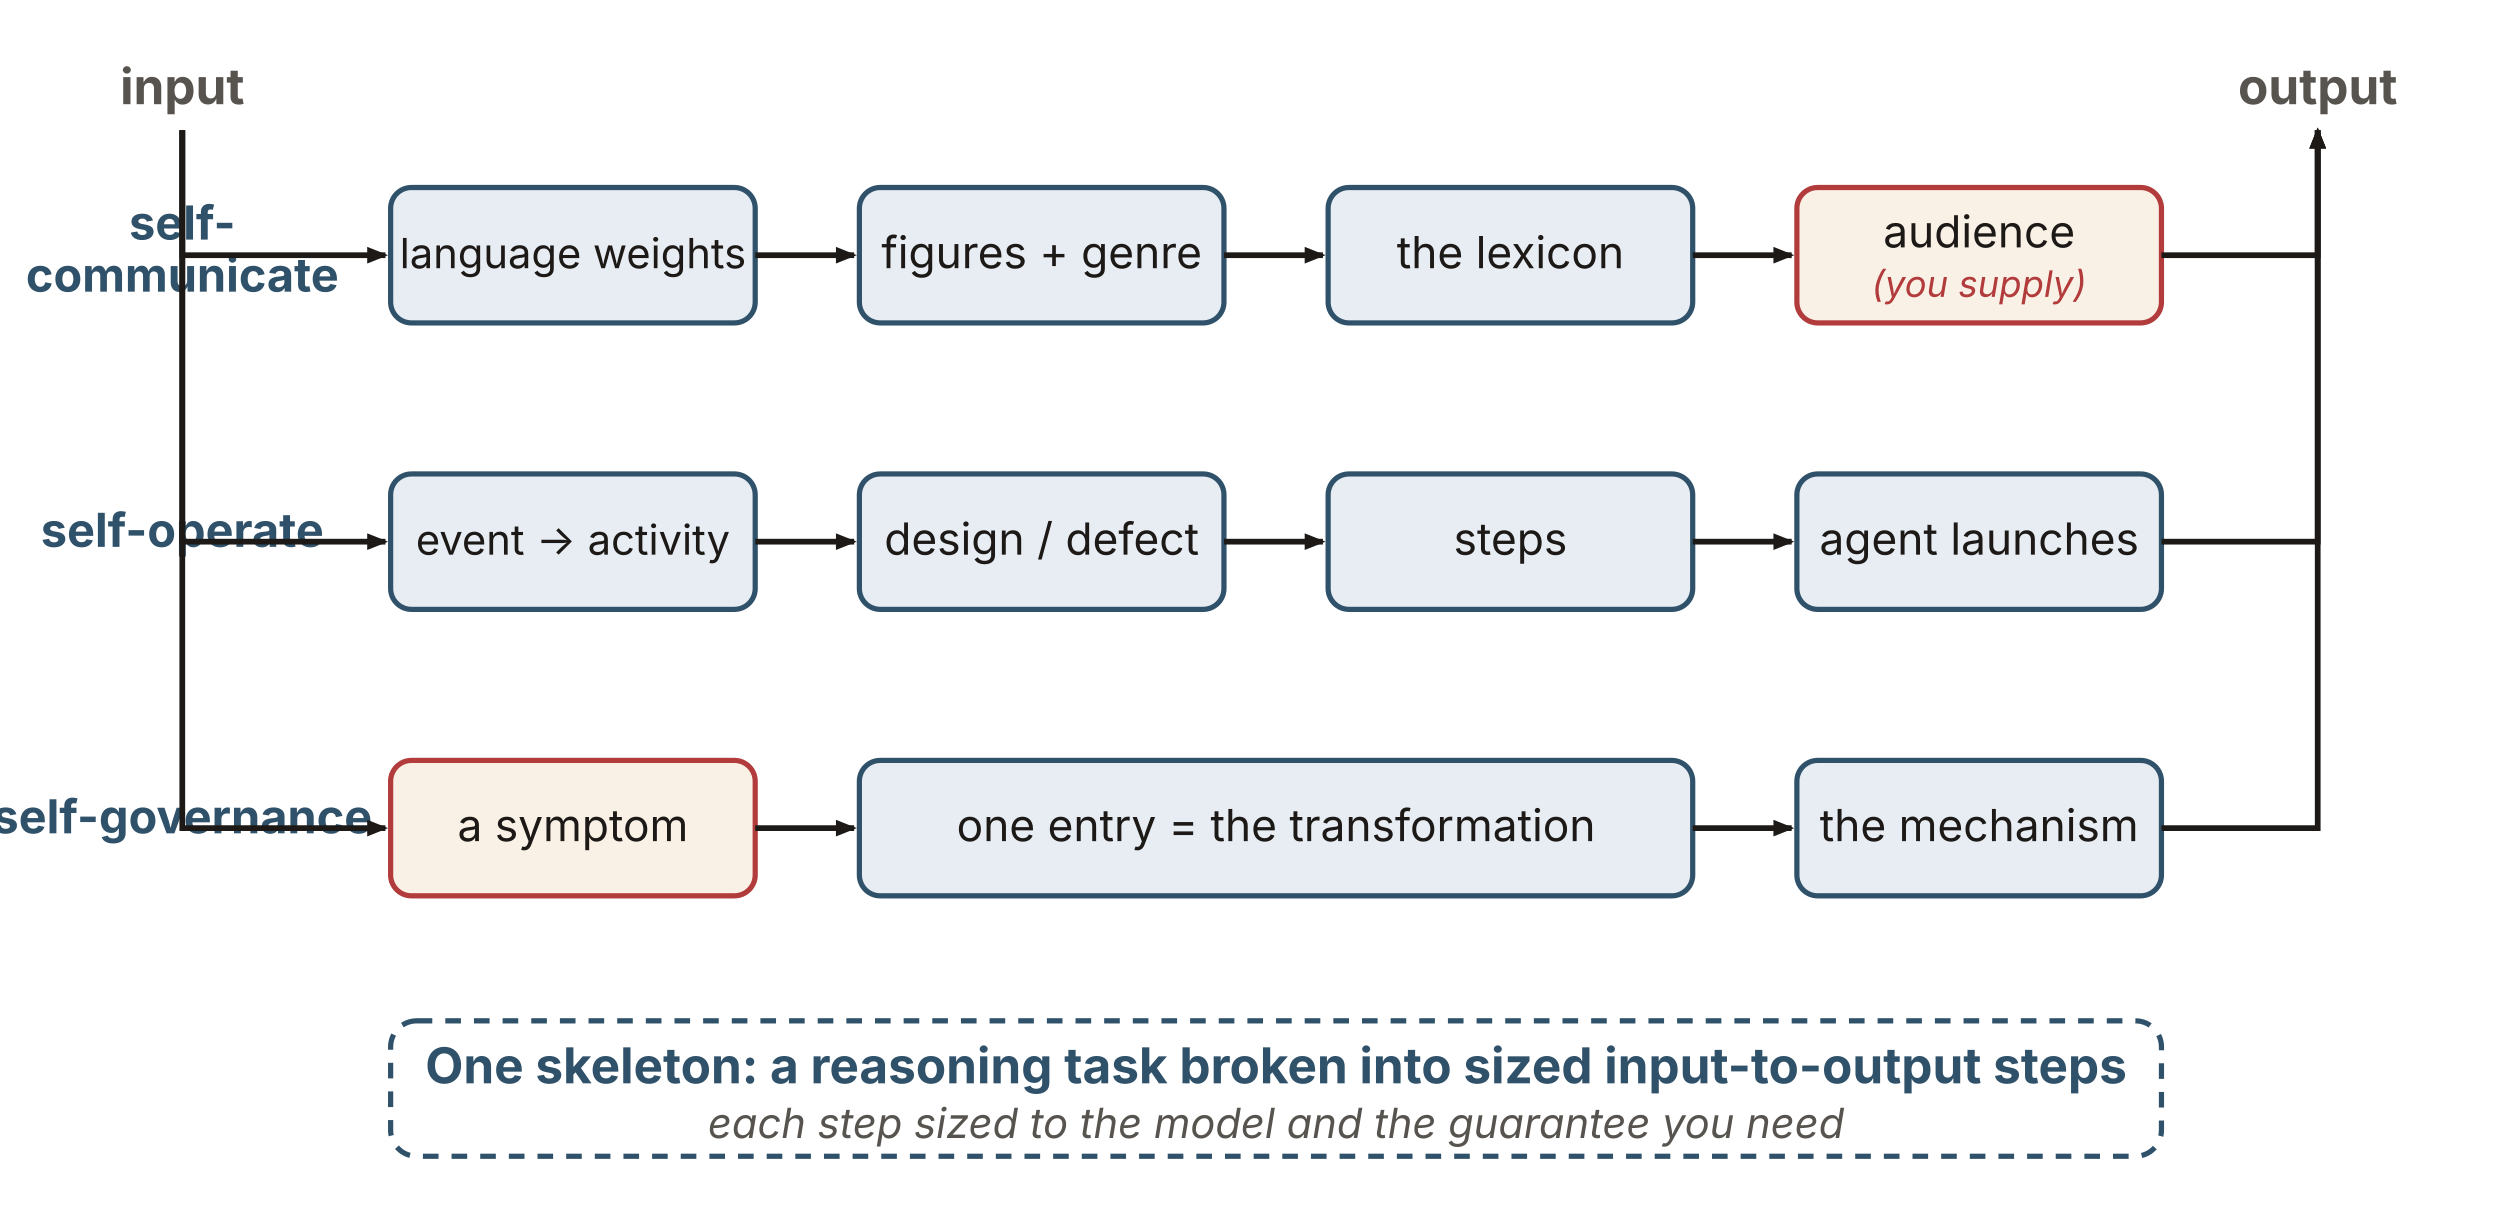
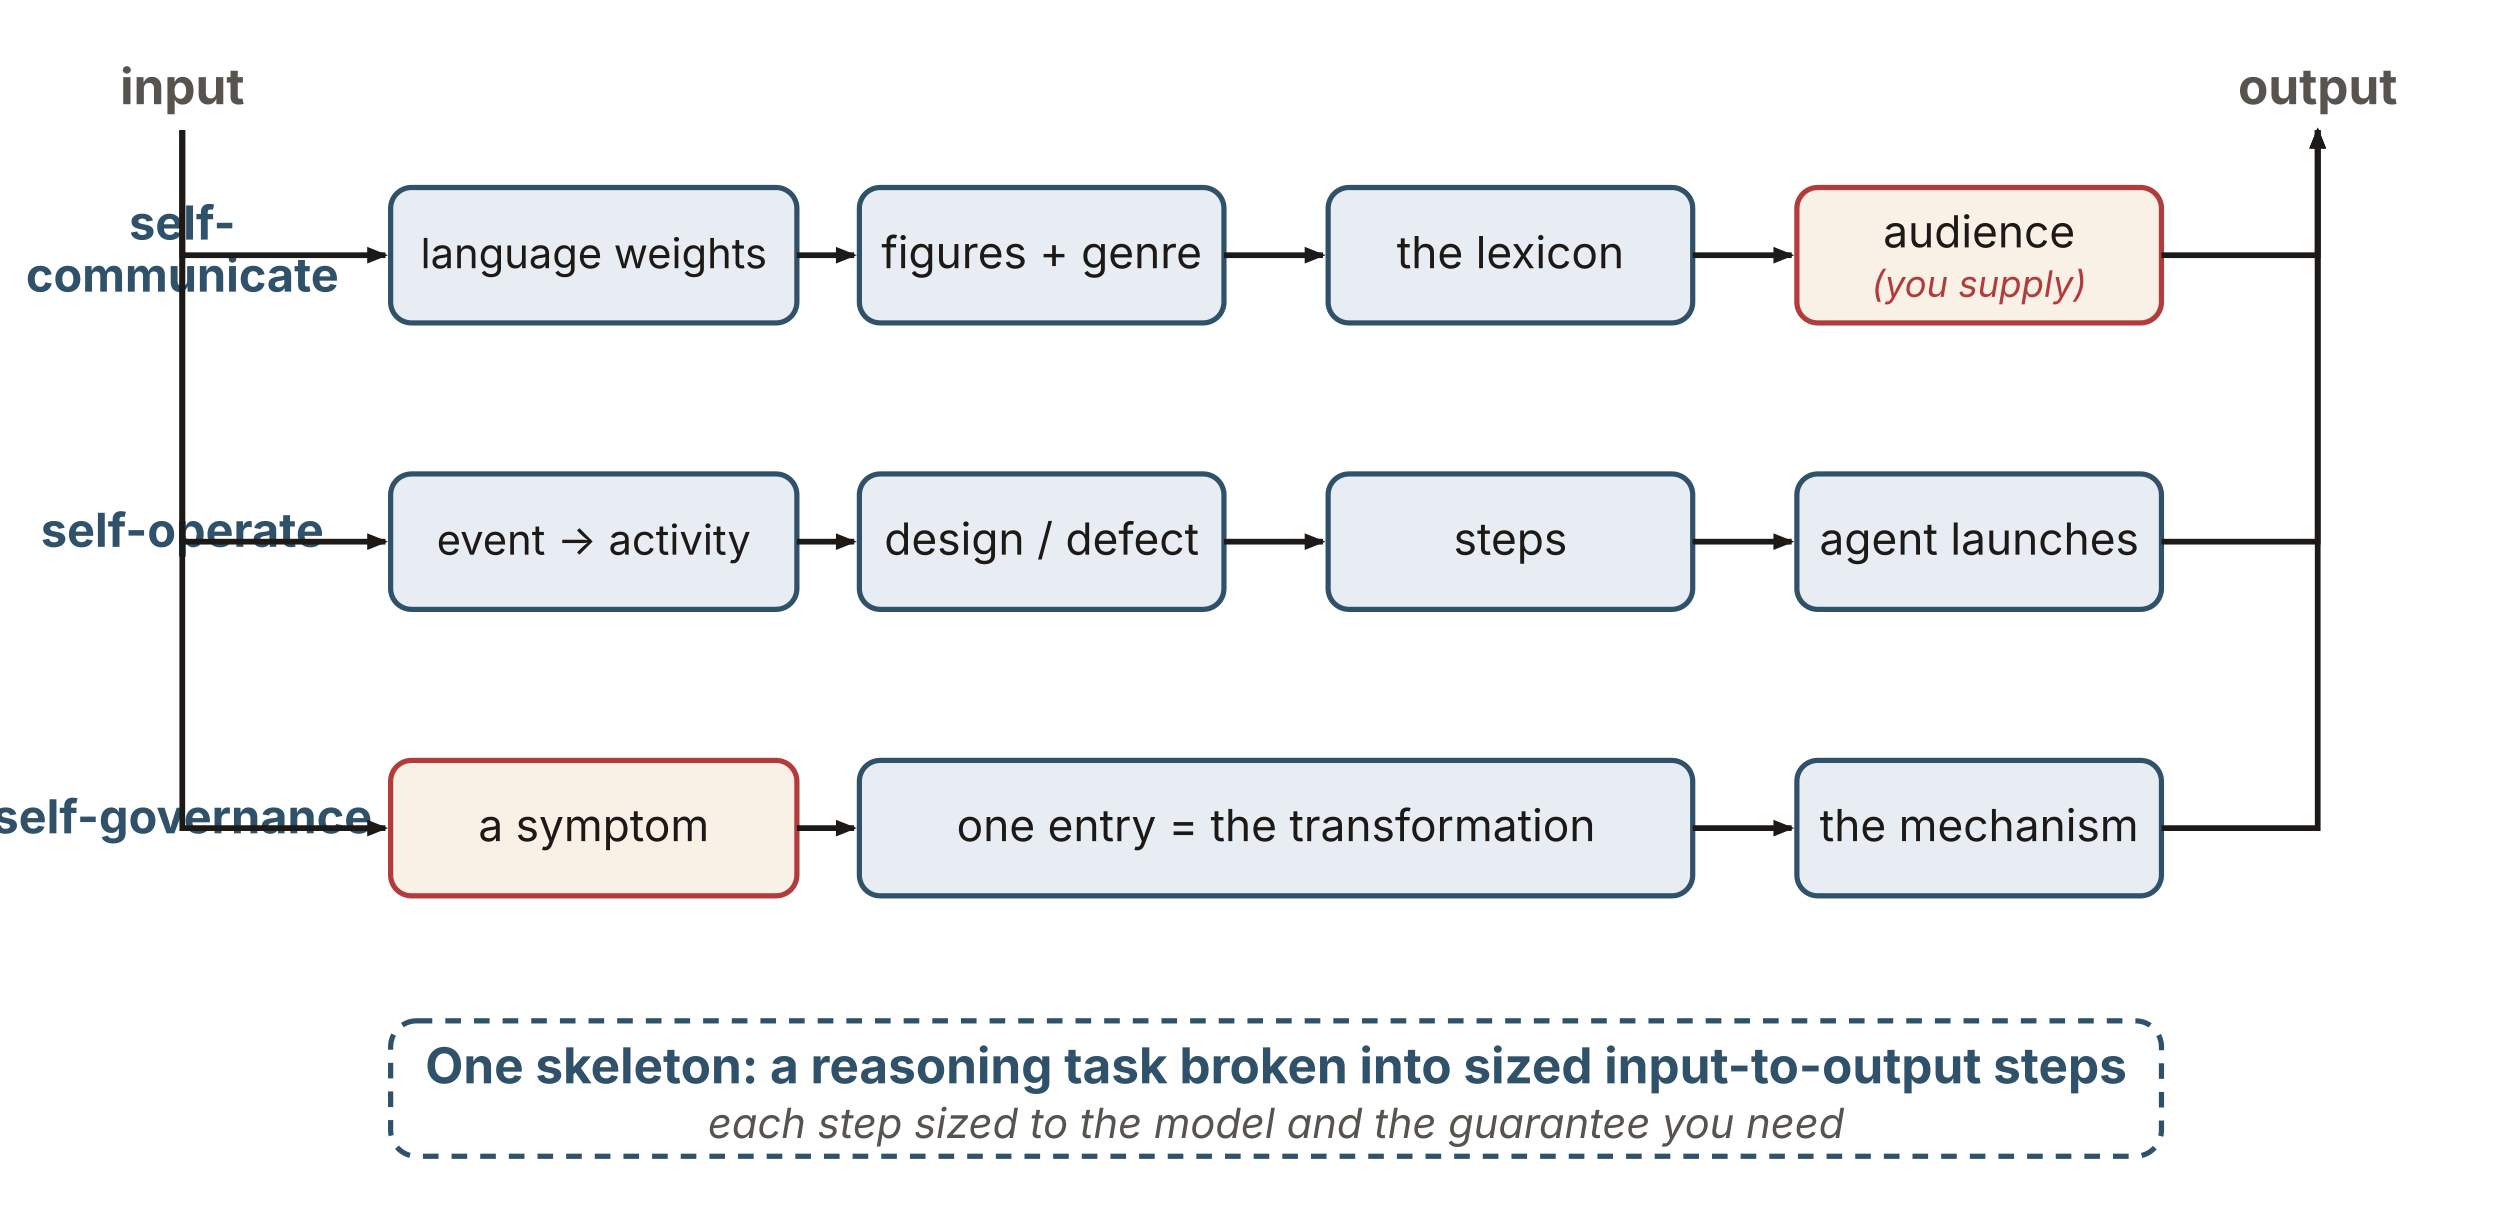
<svg xmlns="http://www.w3.org/2000/svg" viewBox="0 0 960 470" width="960" height="470" role="group" aria-labelledby="txTitle txDesc" font-family="'Source Sans 3', -apple-system, 'Segoe UI', sans-serif">
  <defs>
    <marker id="txArrow" markerWidth="9" markerHeight="9" refX="7" refY="3.2" orient="auto" markerUnits="userSpaceOnUse">
      <path d="M0,0 L8,3.2 L0,6.4 Z" fill="#1c1917" />
    </marker>
  </defs>
  <text x="70" y="40" text-anchor="middle" font-size="19" font-weight="700" fill="#57534e">input</text>
  <text x="890" y="40" text-anchor="middle" font-size="19" font-weight="700" fill="#57534e">output</text>
  <text x="70" y="92" text-anchor="middle" font-size="18" font-weight="700" fill="#2f5169">self-</text>
  <text x="70" y="112" text-anchor="middle" font-size="18" font-weight="700" fill="#2f5169">communicate</text>
  <g>
-     <rect x="150" y="72" width="140" height="52" rx="8" fill="#e7edf3" stroke="#2f5169" stroke-width="2" />
-     <text x="220" y="103" text-anchor="middle" font-size="16" fill="#1c1917">language weights</text>
+     <rect x="150" y="72" width="156" height="52" rx="8" fill="#e7edf3" stroke="#2f5169" stroke-width="2" />
+     <text x="228" y="103" text-anchor="middle" font-size="16" fill="#1c1917">language weights</text>
    <rect x="330" y="72" width="140" height="52" rx="8" fill="#e7edf3" stroke="#2f5169" stroke-width="2" />
    <text x="400" y="103" text-anchor="middle" font-size="17" fill="#1c1917">figures + genre</text>
    <rect x="510" y="72" width="140" height="52" rx="8" fill="#e7edf3" stroke="#2f5169" stroke-width="2" />
    <text x="580" y="103" text-anchor="middle" font-size="17" fill="#1c1917">the lexicon</text>
    <rect x="690" y="72" width="140" height="52" rx="8" fill="#faf1e6" stroke="#b23b3b" stroke-width="2" />
    <text x="760" y="95" text-anchor="middle" font-size="17" fill="#1c1917">audience</text>
    <text x="760" y="114" text-anchor="middle" font-size="14" font-style="italic" fill="#b23b3b">(you supply)</text>
  </g>
  <text x="70" y="210" text-anchor="middle" font-size="18" font-weight="700" fill="#2f5169">self-operate</text>
  <g>
-     <rect x="150" y="182" width="140" height="52" rx="8" fill="#e7edf3" stroke="#2f5169" stroke-width="2" />
-     <text x="220" y="213" text-anchor="middle" font-size="16" fill="#1c1917">event → activity</text>
+     <rect x="150" y="182" width="156" height="52" rx="8" fill="#e7edf3" stroke="#2f5169" stroke-width="2" />
+     <text x="228" y="213" text-anchor="middle" font-size="16" fill="#1c1917">event → activity</text>
    <rect x="330" y="182" width="140" height="52" rx="8" fill="#e7edf3" stroke="#2f5169" stroke-width="2" />
    <text x="400" y="213" text-anchor="middle" font-size="17" fill="#1c1917">design / defect</text>
    <rect x="510" y="182" width="140" height="52" rx="8" fill="#e7edf3" stroke="#2f5169" stroke-width="2" />
    <text x="580" y="213" text-anchor="middle" font-size="17" fill="#1c1917">steps</text>
    <rect x="690" y="182" width="140" height="52" rx="8" fill="#e7edf3" stroke="#2f5169" stroke-width="2" />
    <text x="760" y="213" text-anchor="middle" font-size="17" fill="#1c1917">agent launches</text>
  </g>
  <text x="70" y="320" text-anchor="middle" font-size="18" font-weight="700" fill="#2f5169">self-governance</text>
  <g>
-     <rect x="150" y="292" width="140" height="52" rx="8" fill="#faf1e6" stroke="#b23b3b" stroke-width="2" />
-     <text x="220" y="323" text-anchor="middle" font-size="17" fill="#1c1917">a symptom</text>
+     <rect x="150" y="292" width="156" height="52" rx="8" fill="#faf1e6" stroke="#b23b3b" stroke-width="2" />
+     <text x="228" y="323" text-anchor="middle" font-size="17" fill="#1c1917">a symptom</text>
    <rect x="330" y="292" width="320" height="52" rx="8" fill="#e7edf3" stroke="#2f5169" stroke-width="2" />
    <text x="490" y="323" text-anchor="middle" font-size="17" fill="#1c1917">one entry = the transformation</text>
    <rect x="690" y="292" width="140" height="52" rx="8" fill="#e7edf3" stroke="#2f5169" stroke-width="2" />
    <text x="760" y="323" text-anchor="middle" font-size="17" fill="#1c1917">the mechanism</text>
  </g>
  <g fill="none" stroke="#1c1917" stroke-width="2.2" marker-end="url(#txArrow)">
    <path d="M70,50 L70,98 L148,98" />
    <path d="M70,50 L70,208 L148,208" />
    <path d="M70,50 L70,318 L148,318" />
-     <path d="M290,98 L328,98" />
+     <path d="M306,98 L328,98" />
    <path d="M470,98 L508,98" />
    <path d="M650,98 L688,98" />
-     <path d="M290,208 L328,208" />
+     <path d="M306,208 L328,208" />
    <path d="M470,208 L508,208" />
    <path d="M650,208 L688,208" />
-     <path d="M290,318 L328,318" />
+     <path d="M306,318 L328,318" />
    <path d="M650,318 L688,318" />
    <path d="M830,98 L890,98 L890,50" />
    <path d="M830,208 L890,208 L890,50" />
    <path d="M830,318 L890,318 L890,50" />
  </g>
  <rect x="150" y="392" width="680" height="52" rx="10" fill="none" stroke="#2f5169" stroke-width="2" stroke-dasharray="6 5" />
  <text x="490" y="416" text-anchor="middle" font-size="19" font-weight="700" fill="#2f5169">One skeleton: a reasoning task broken into sized input-to-output steps</text>
  <text x="490" y="437" text-anchor="middle" font-size="16" font-style="italic" fill="#57534e">each step sized to the model and the guarantee you need</text>
</svg>
